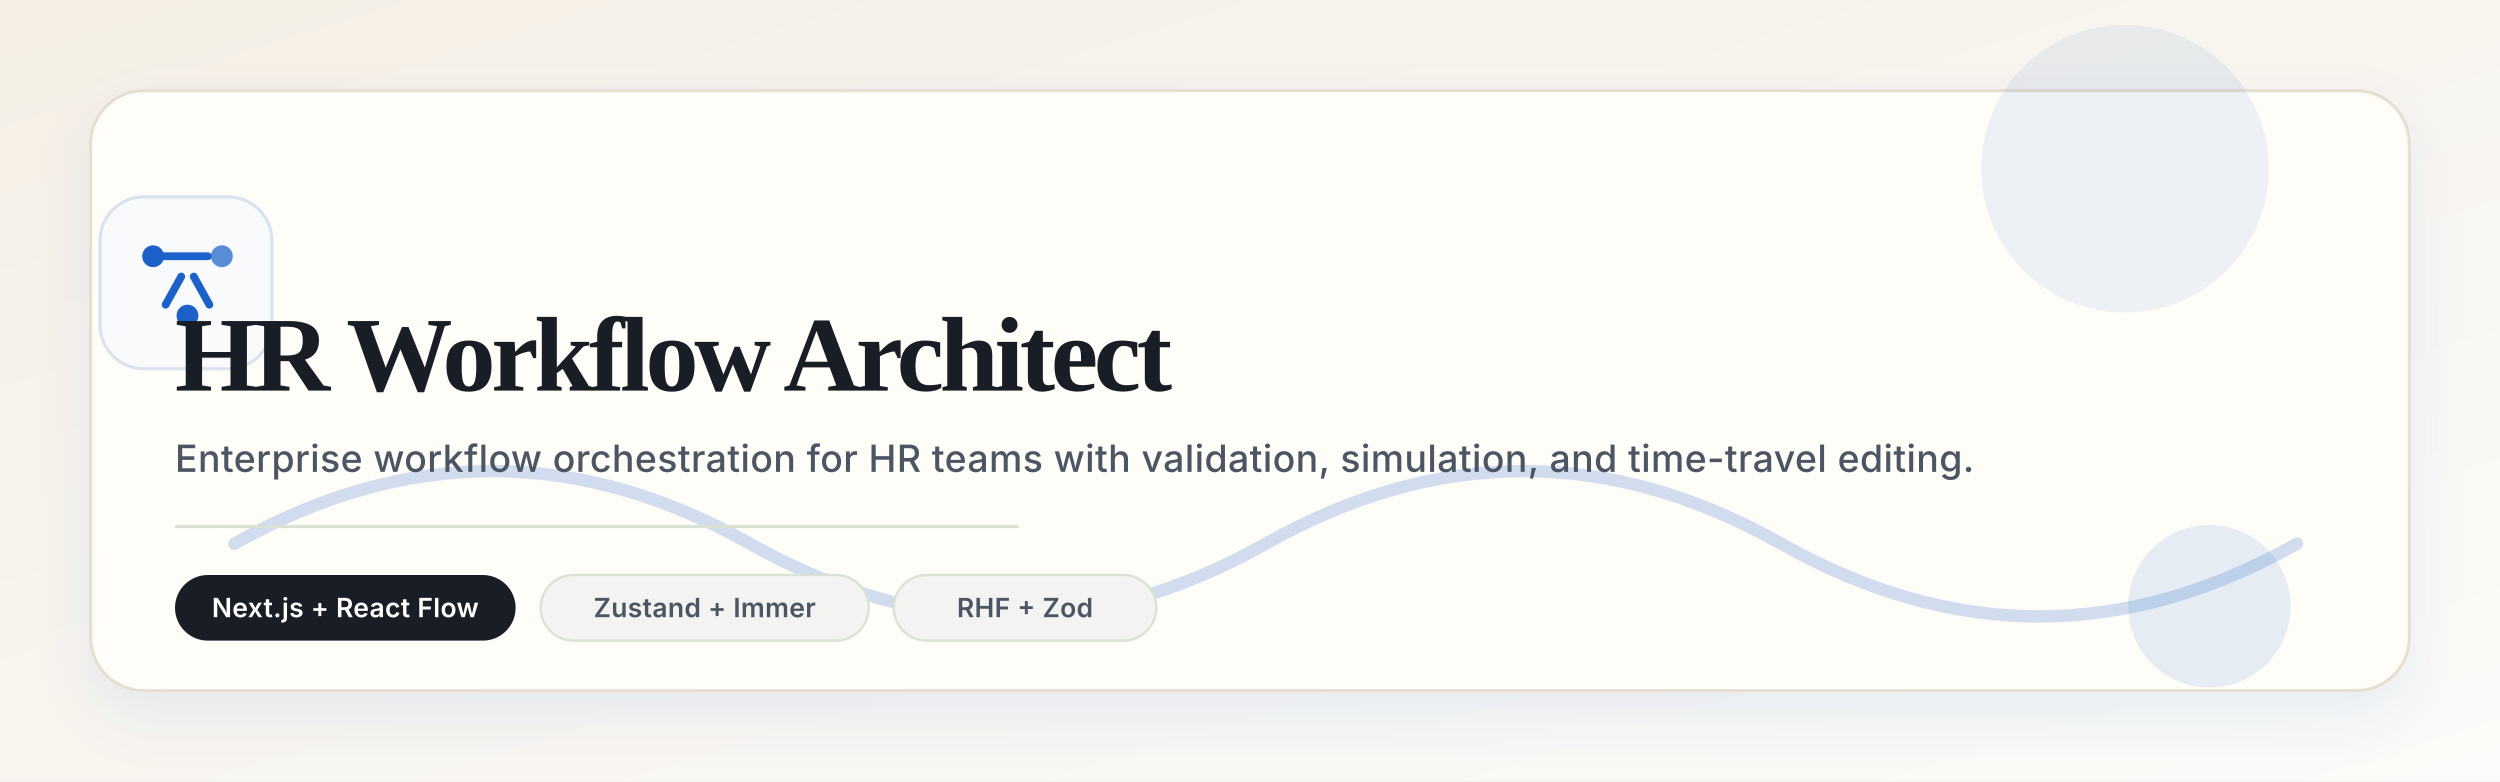
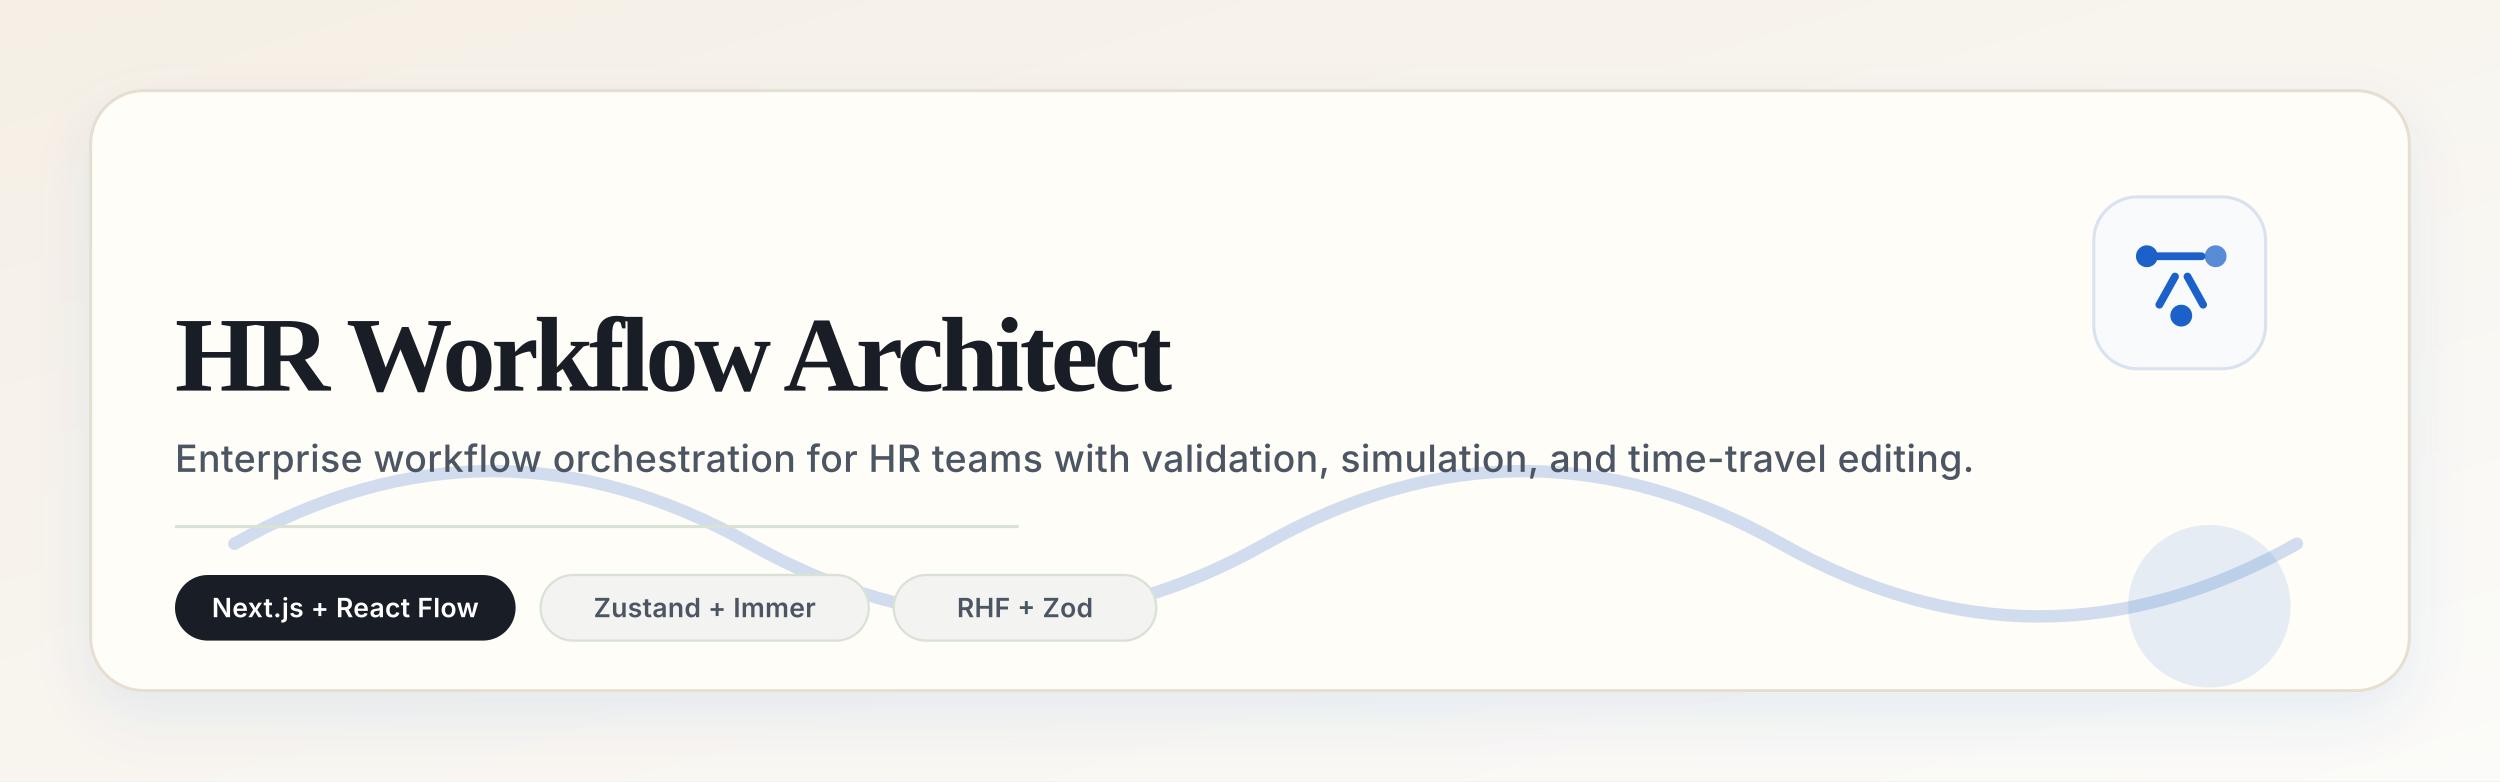
<svg xmlns="http://www.w3.org/2000/svg" viewBox="0 0 1600 500" role="img" aria-labelledby="title desc">
  <defs>
    <linearGradient id="bg" x1="0" y1="0" x2="1" y2="1">
      <stop offset="0%" stop-color="#f5efe5" />
      <stop offset="100%" stop-color="#fbfbf9" />
    </linearGradient>
    <filter id="cardShadow" x="-20%" y="-20%" width="140%" height="140%">
      <feDropShadow dx="0" dy="16" stdDeviation="18" flood-color="#1b61c9" flood-opacity="0.08" />
    </filter>
  </defs>
  <rect width="1600" height="500" fill="url(#bg)" />
  <g filter="url(#cardShadow)">
    <rect x="58" y="58" width="1484" height="384" rx="34" fill="#fffdf8" stroke="#e6dfd1" stroke-width="2" />
  </g>
-   <circle cx="1360" cy="108" r="92" fill="#1b61c9" opacity="0.08" />
  <circle cx="1414" cy="388" r="52" fill="#1b61c9" opacity="0.11" />
  <path d="M150 348c110-62 220-62 330 0s220 62 330 0 220-62 330 0 220 62 330 0" fill="none" stroke="#1b61c9" stroke-width="8" stroke-linecap="round" opacity="0.2" />
-   <g transform="translate(64 126)">
+   <g transform="translate(1340 126)">
    <rect x="0" y="0" width="110" height="110" rx="28" fill="#f8fafc" stroke="#d9e2ef" stroke-width="2" />
    <circle cx="34" cy="38" r="7" fill="#1b61c9" />
    <circle cx="78" cy="38" r="7" fill="#1b61c9" opacity="0.72" />
    <circle cx="56" cy="76" r="7" fill="#1b61c9" />
    <path d="M41 38h28M42 69l10-18M70 69l-10-18" fill="none" stroke="#1b61c9" stroke-width="5" stroke-linecap="round" stroke-linejoin="round" />
  </g>
  <text x="112" y="250" fill="#181d26" font-family="Georgia, 'Times New Roman', serif" font-size="68" font-weight="700" letter-spacing="-0.04em">HR Workflow Architect</text>
  <text x="112" y="302" fill="#4b5563" font-family="Inter, ui-sans-serif, system-ui, -apple-system, Segoe UI, Roboto, sans-serif" font-size="24" font-weight="500" letter-spacing="0.01em">Enterprise workflow orchestration for HR teams with validation, simulation, and time-travel editing.</text>
  <rect x="112" y="336" width="540" height="2" fill="#d9e2d5" />
  <g transform="translate(112 368)">
    <rect x="0" y="0" width="218" height="42" rx="21" fill="#181d26" />
    <text x="109" y="27" text-anchor="middle" fill="#ffffff" font-family="Inter, ui-sans-serif, system-ui, -apple-system, Segoe UI, Roboto, sans-serif" font-size="17" font-weight="600" letter-spacing="0.01em">Next.js + React Flow</text>
  </g>
  <g transform="translate(346 368)">
    <rect x="0" y="0" width="210" height="42" rx="21" fill="#f3f4f1" stroke="#d9e2d4" stroke-width="1.5" />
    <text x="105" y="27" text-anchor="middle" fill="#4b5563" font-family="Inter, ui-sans-serif, system-ui, -apple-system, Segoe UI, Roboto, sans-serif" font-size="17" font-weight="600" letter-spacing="0.01em">Zustand + Immer</text>
  </g>
  <g transform="translate(572 368)">
    <rect x="0" y="0" width="168" height="42" rx="21" fill="#f3f4f1" stroke="#d9e2d4" stroke-width="1.5" />
    <text x="84" y="27" text-anchor="middle" fill="#4b5563" font-family="Inter, ui-sans-serif, system-ui, -apple-system, Segoe UI, Roboto, sans-serif" font-size="17" font-weight="600" letter-spacing="0.01em">RHF + Zod</text>
  </g>
</svg>
